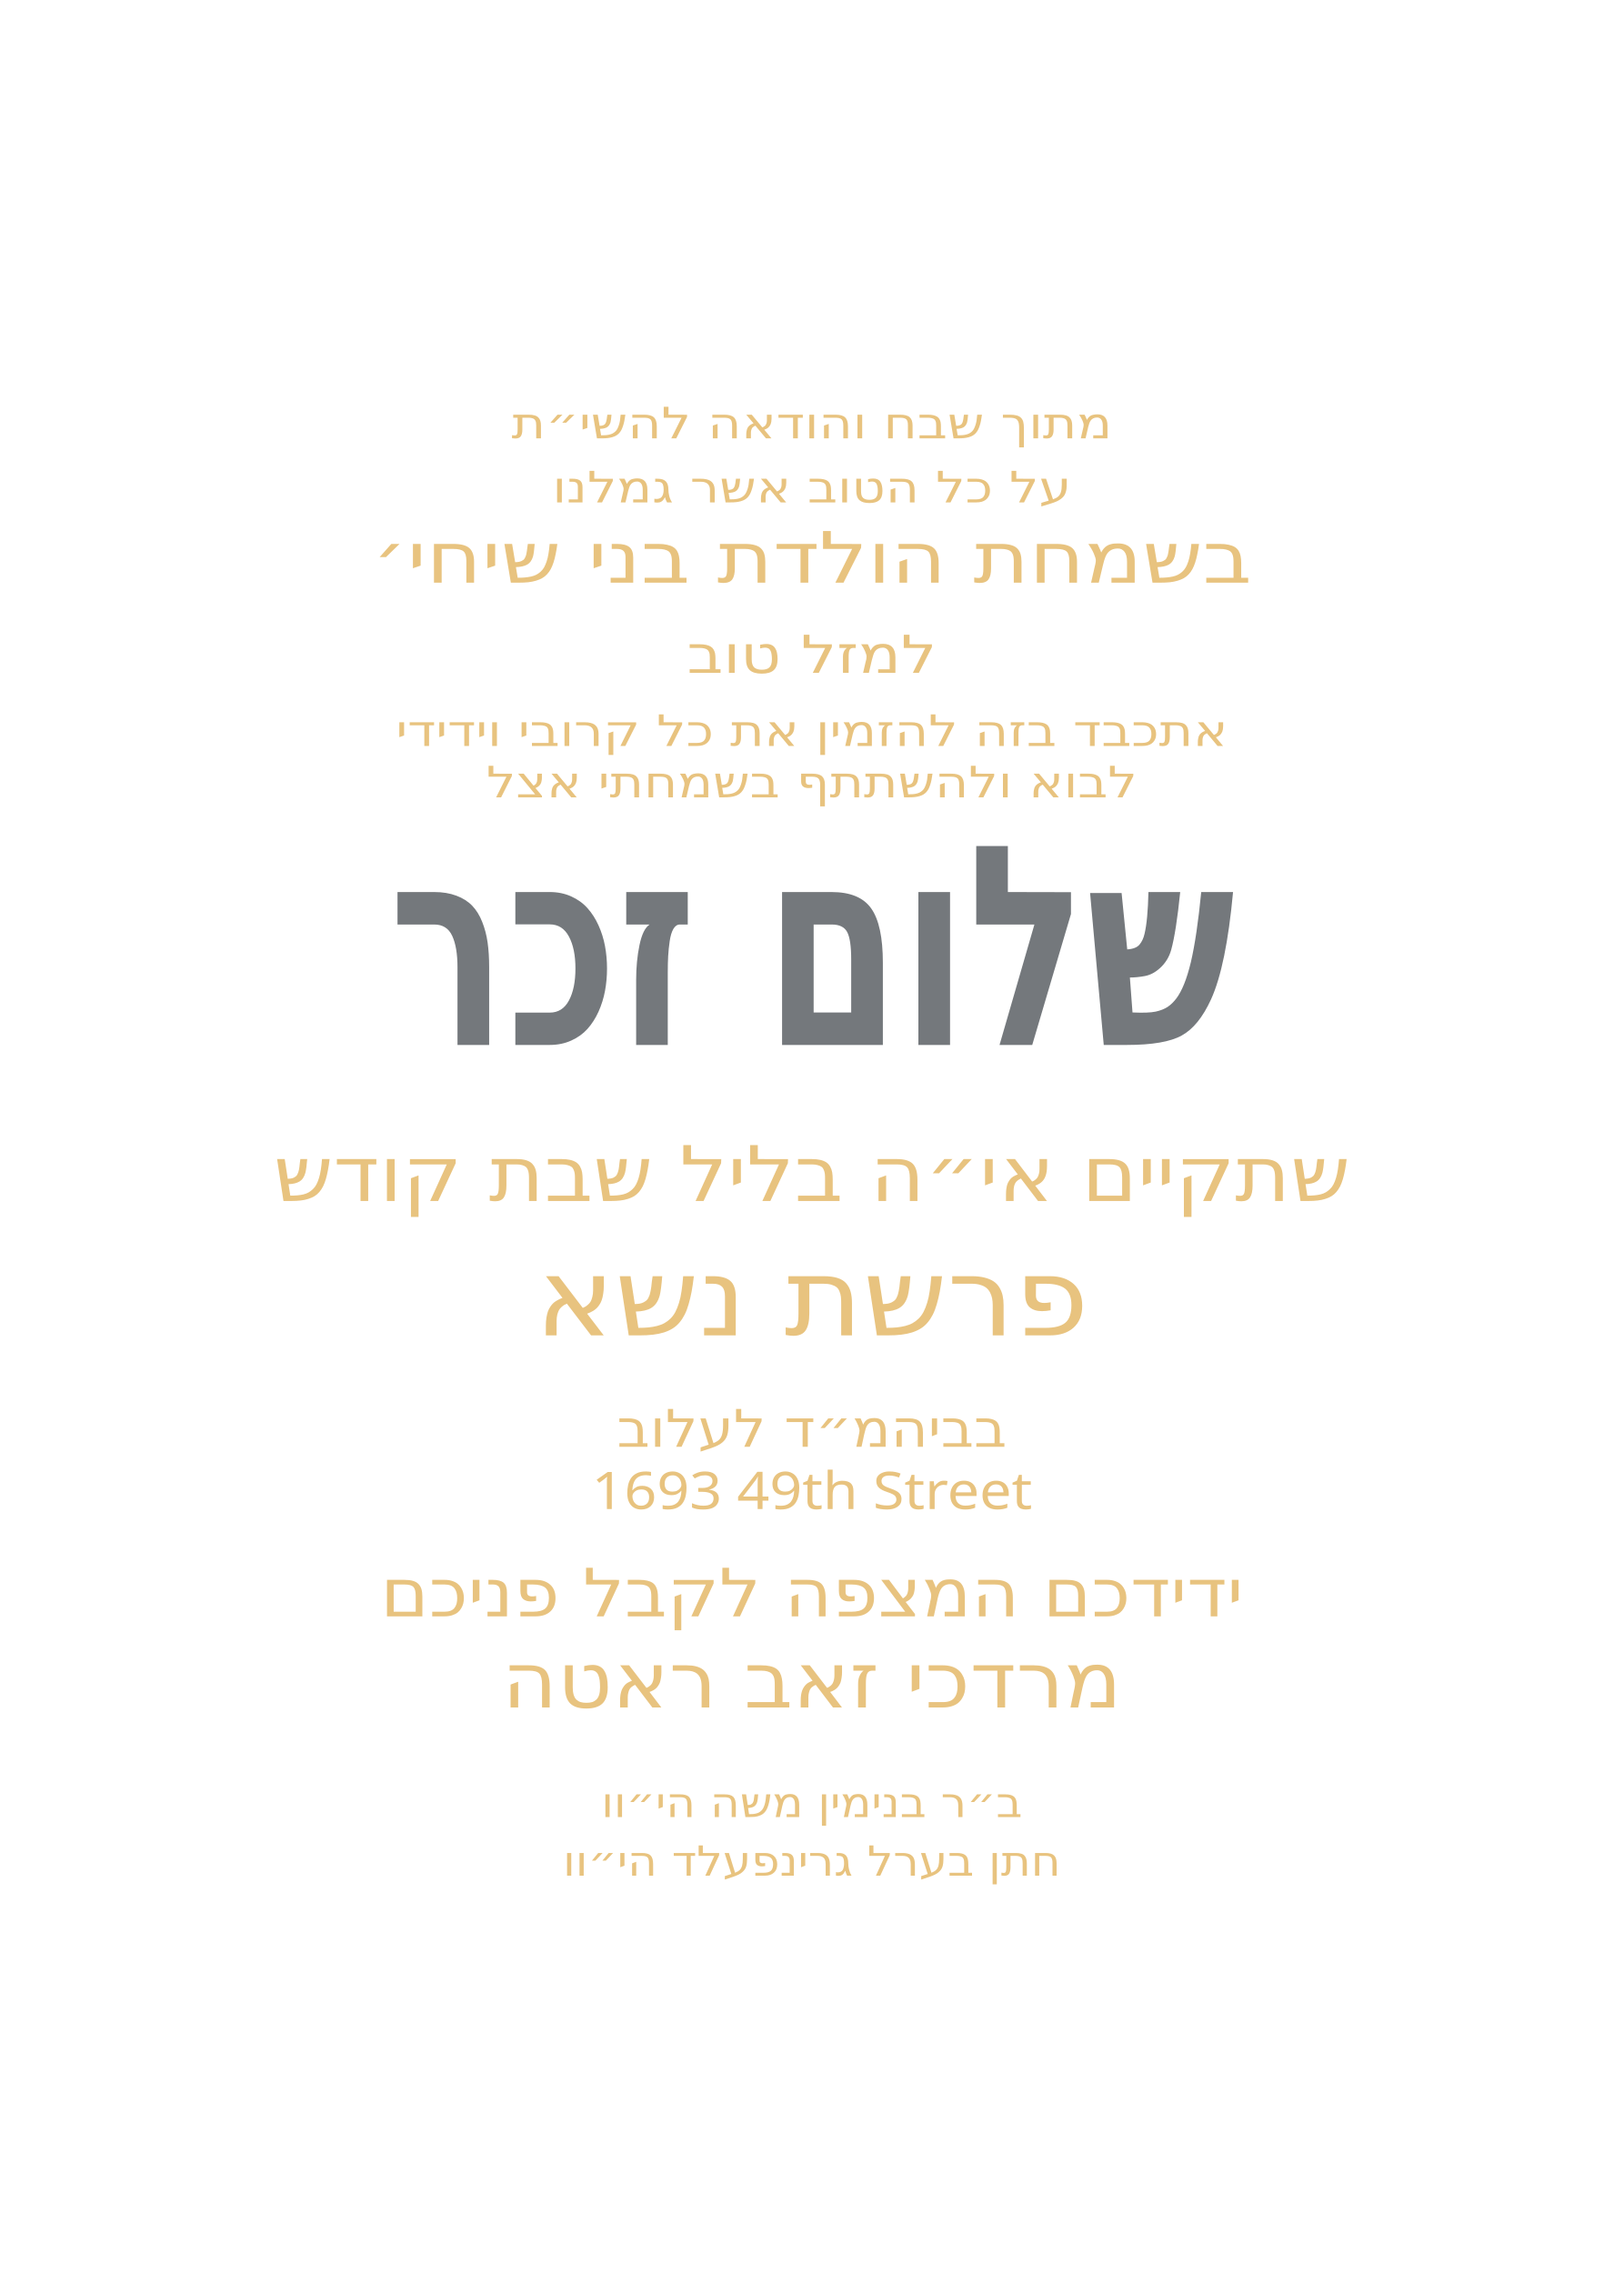
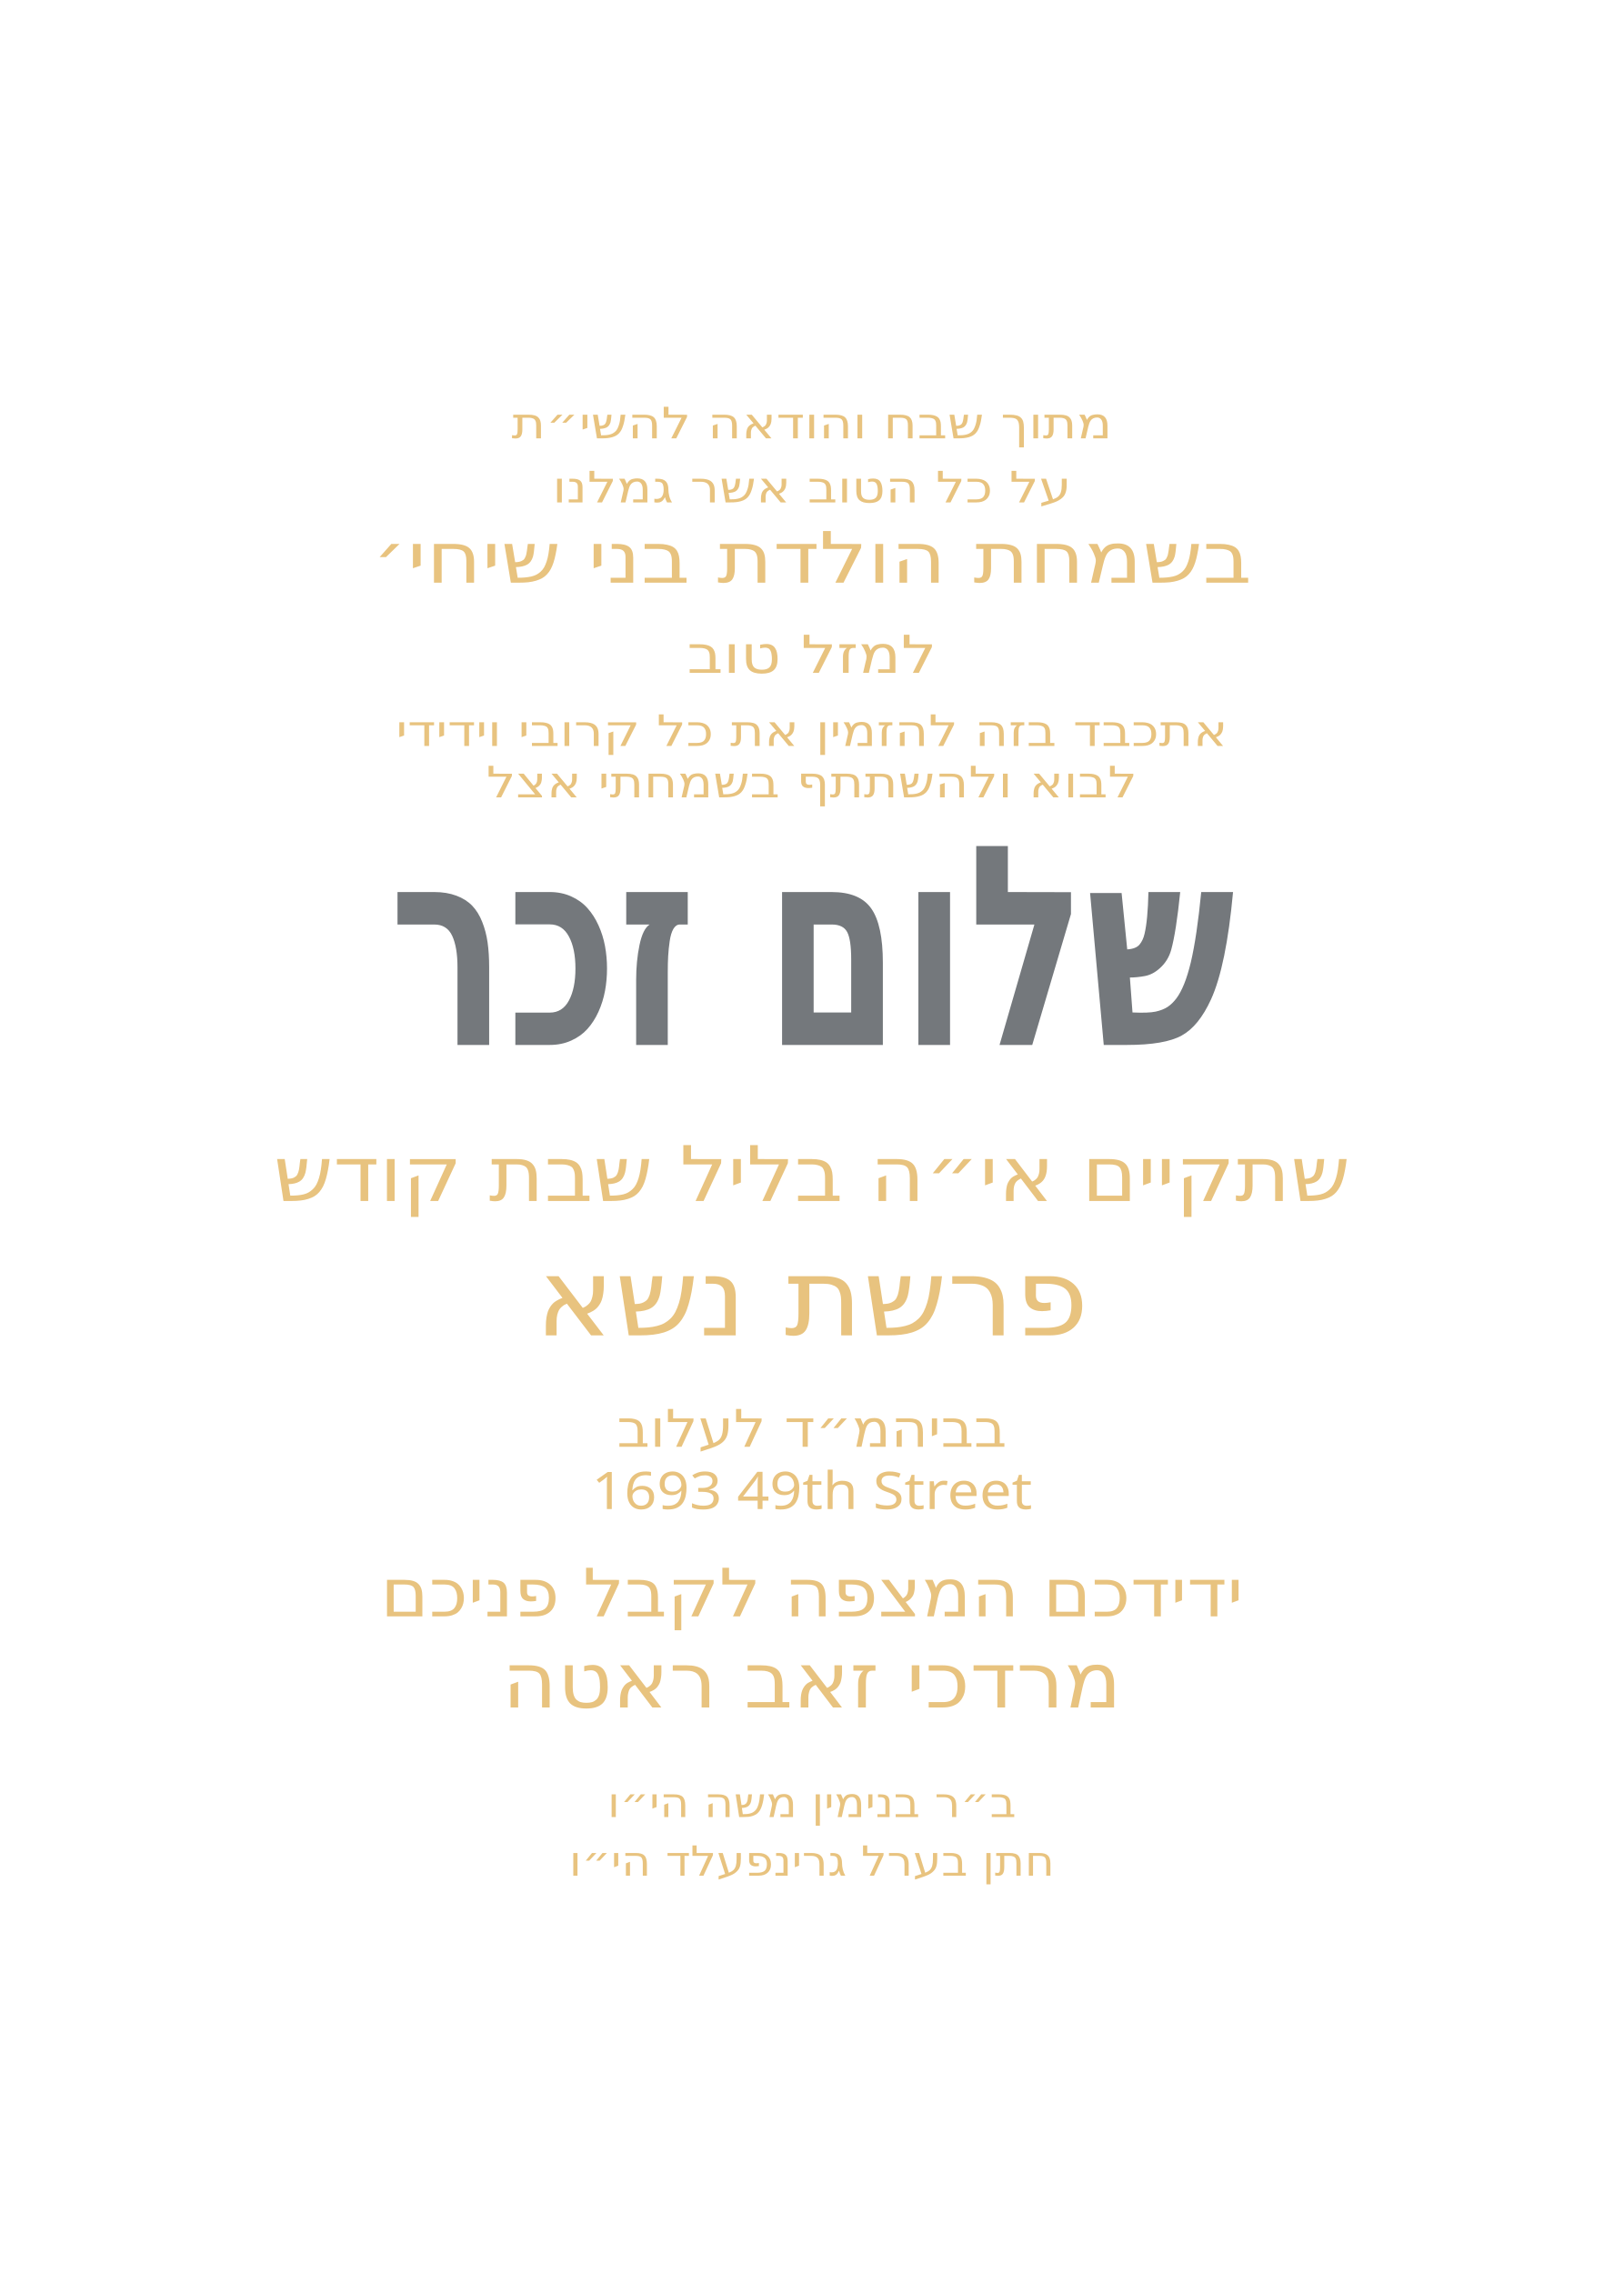
<svg xmlns="http://www.w3.org/2000/svg" id="Layer_1" data-name="Layer 1" viewBox="0 0 360 504">
  <g id="text10">
    <text transform="translate(180 97.2) scale(1.2 1)" text-anchor="middle" fill="#e8c37f" font-family="Heebo" font-size="9.6">
      <tspan x="0" y="0">מתוך שבח והודאה להשי״ת</tspan>
    </text>
  </g>
  <g id="text9">
    <text transform="translate(180 111.4) scale(1.2 1)" text-anchor="middle" fill="#e8c37f" font-family="Heebo" font-size="9.6">
      <tspan x="0" y="0">על כל הטוב אשר גמלנו</tspan>
    </text>
  </g>
  <g id="text8">
    <text transform="translate(180 129.2) scale(1.2 1)" text-anchor="middle" fill="#e8c37f" font-family="Heebo" font-size="15.7">
      <tspan x="0" y="0">בשמחת הולדת בני שיחי׳</tspan>
    </text>
  </g>
  <g id="text7">
    <text transform="translate(180 149.2) scale(1.2 1)" text-anchor="middle" fill="#e8c37f" font-family="Heebo" font-size="11.6">
      <tspan x="0" y="0">למזל טוב</tspan>
    </text>
  </g>
  <g id="text6">
    <text transform="translate(180 165.4) scale(1.2 1)" text-anchor="middle" fill="#e8c37f" font-family="Heebo" font-size="9.6">
      <tspan x="0" y="0">אתכבד בזה להזמין את כל קרובי וידידי</tspan>
    </text>
  </g>
  <g id="text5">
    <text transform="translate(180 176.8) scale(1.2 1)" text-anchor="middle" fill="#e8c37f" font-family="Heebo" font-size="9.6">
      <tspan x="0" y="0">לבוא ולהשתתף בשמחתי אצל</tspan>
    </text>
  </g>
  <g id="text4">
    <text transform="translate(180 231.7) scale(.7 1)" text-anchor="middle" fill="#74787c" font-family="Heebo" font-size="62" font-weight="900">
      <tspan x="0" y="0">שלום זכר</tspan>
    </text>
  </g>
  <g id="text3">
    <text transform="translate(180 266.3) scale(1.1 1)" text-anchor="middle" fill="#e8c37f" font-family="Heebo" font-size="17">
      <tspan x="0" y="0">שתקיים אי״ה בליל שבת קודש</tspan>
    </text>
  </g>
  <g id="text2">
    <text transform="translate(180 358.4) scale(1.1 1)" text-anchor="middle" fill="#e8c37f" font-family="Heebo" font-size="14.8">
      <tspan x="0" y="0">ידידכם המצפה לקבל פניכם</tspan>
    </text>
  </g>
  <g id="parsha*">
    <text transform="translate(180 296.1) scale(1.1 1)" text-anchor="middle" fill="#e8c37f" font-family="Heebo" font-size="24">
      <tspan x="0" y="0">פרשת נשא</tspan>
    </text>
  </g>
  <g id="location*">
    <text transform="translate(180 320.8) scale(1.1 1)" text-anchor="middle" fill="#e8c37f" font-family="Heebo" font-size="11.5">
      <tspan x="0" y="0">בביהמ״ד לעלוב</tspan>
    </text>
  </g>
  <g id="street*">
    <text transform="translate(180 334.6) scale(1.1 1)" text-anchor="middle" fill="#e8c37f" font-family="Heebo" font-size="11.5">
      <tspan x="0" y="0">1693 49th Street</tspan>
    </text>
  </g>
  <g id="host_name*">
    <text transform="translate(180 378.6) scale(1.1 1)" text-anchor="middle" fill="#e8c37f" font-family="Heebo" font-size="17.1">
      <tspan x="0" y="0">מרדכי זאב ראטה</tspan>
    </text>
  </g>
  <g id="father_name_1*">
    <text transform="translate(180 402.9) scale(1.1 1)" text-anchor="middle" fill="#e8c37f" font-family="Heebo" font-size="9.2">
-       <tspan x="0" y="0">ב״ר בנימין משה הי״וו</tspan>
+       <tspan x="0" y="0">ב״ר בנימין משה הי״ו</tspan>
    </text>
  </g>
  <g id="father_name_2*">
    <text transform="translate(180 415.9) scale(1.1 1)" text-anchor="middle" fill="#e8c37f" font-family="Heebo" font-size="9.2">
-       <tspan x="0" y="0">חתן בערל גרינפעלד הי״וו</tspan>
+       <tspan x="0" y="0">חתן בערל גרינפעלד הי״ו</tspan>
    </text>
  </g>
</svg>
